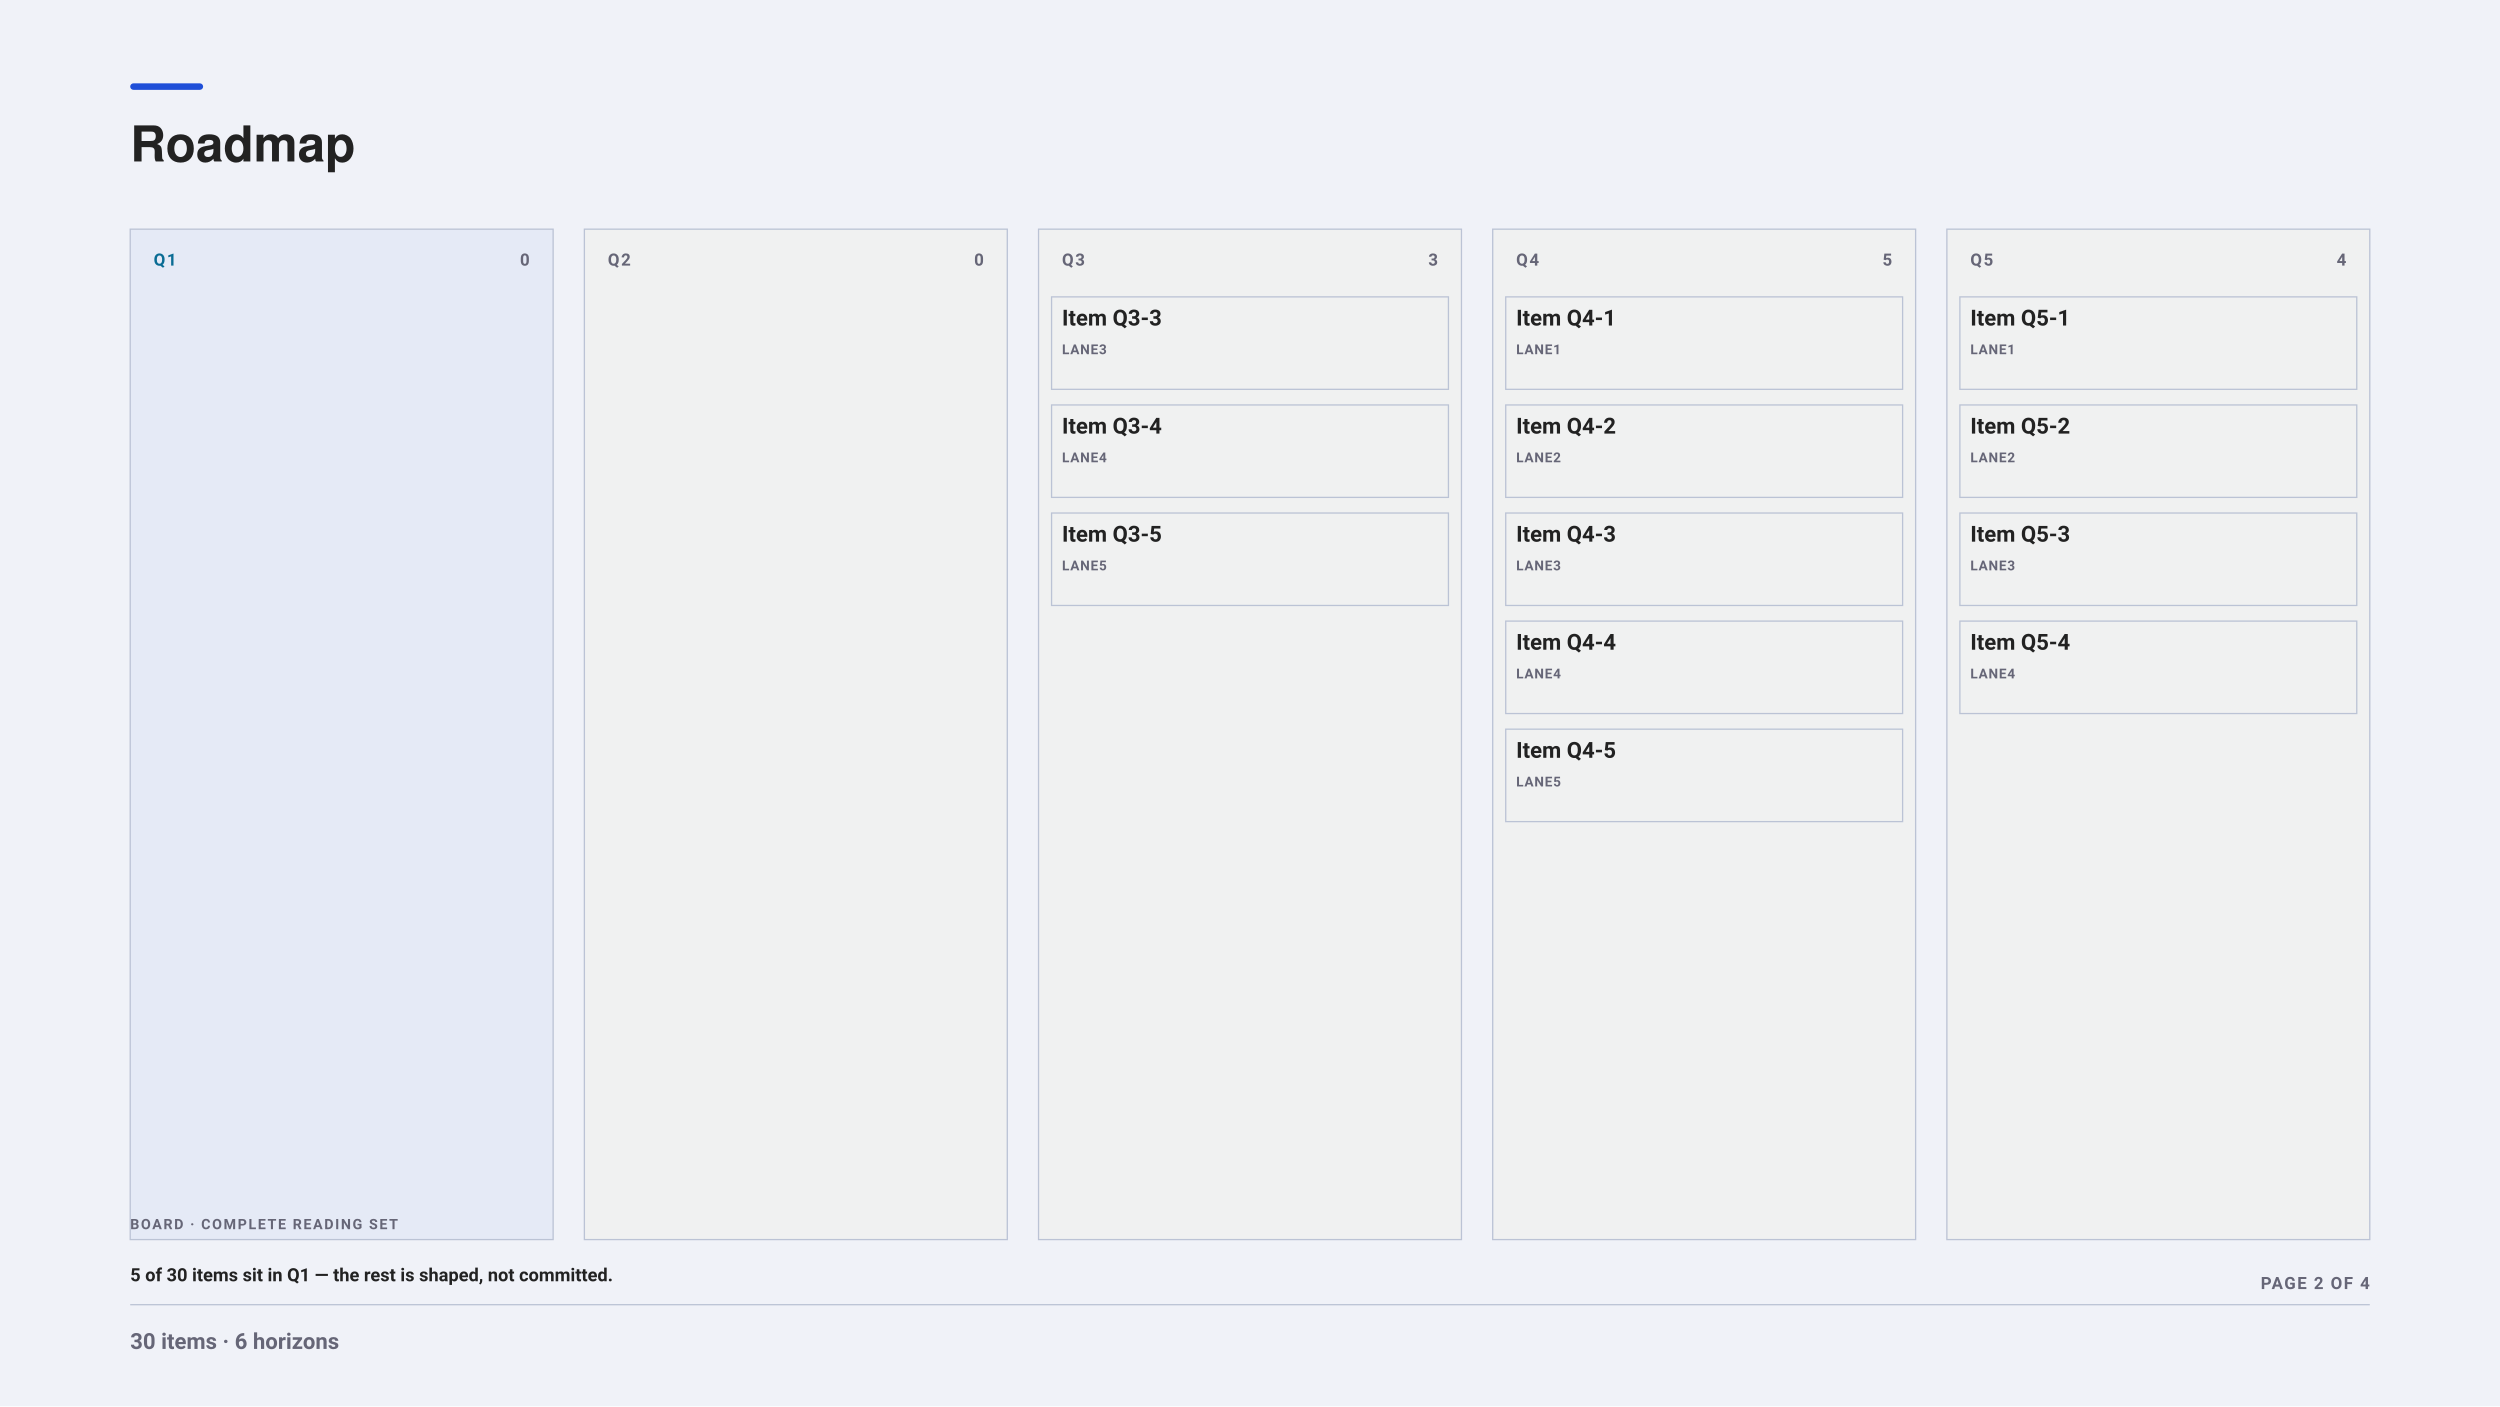
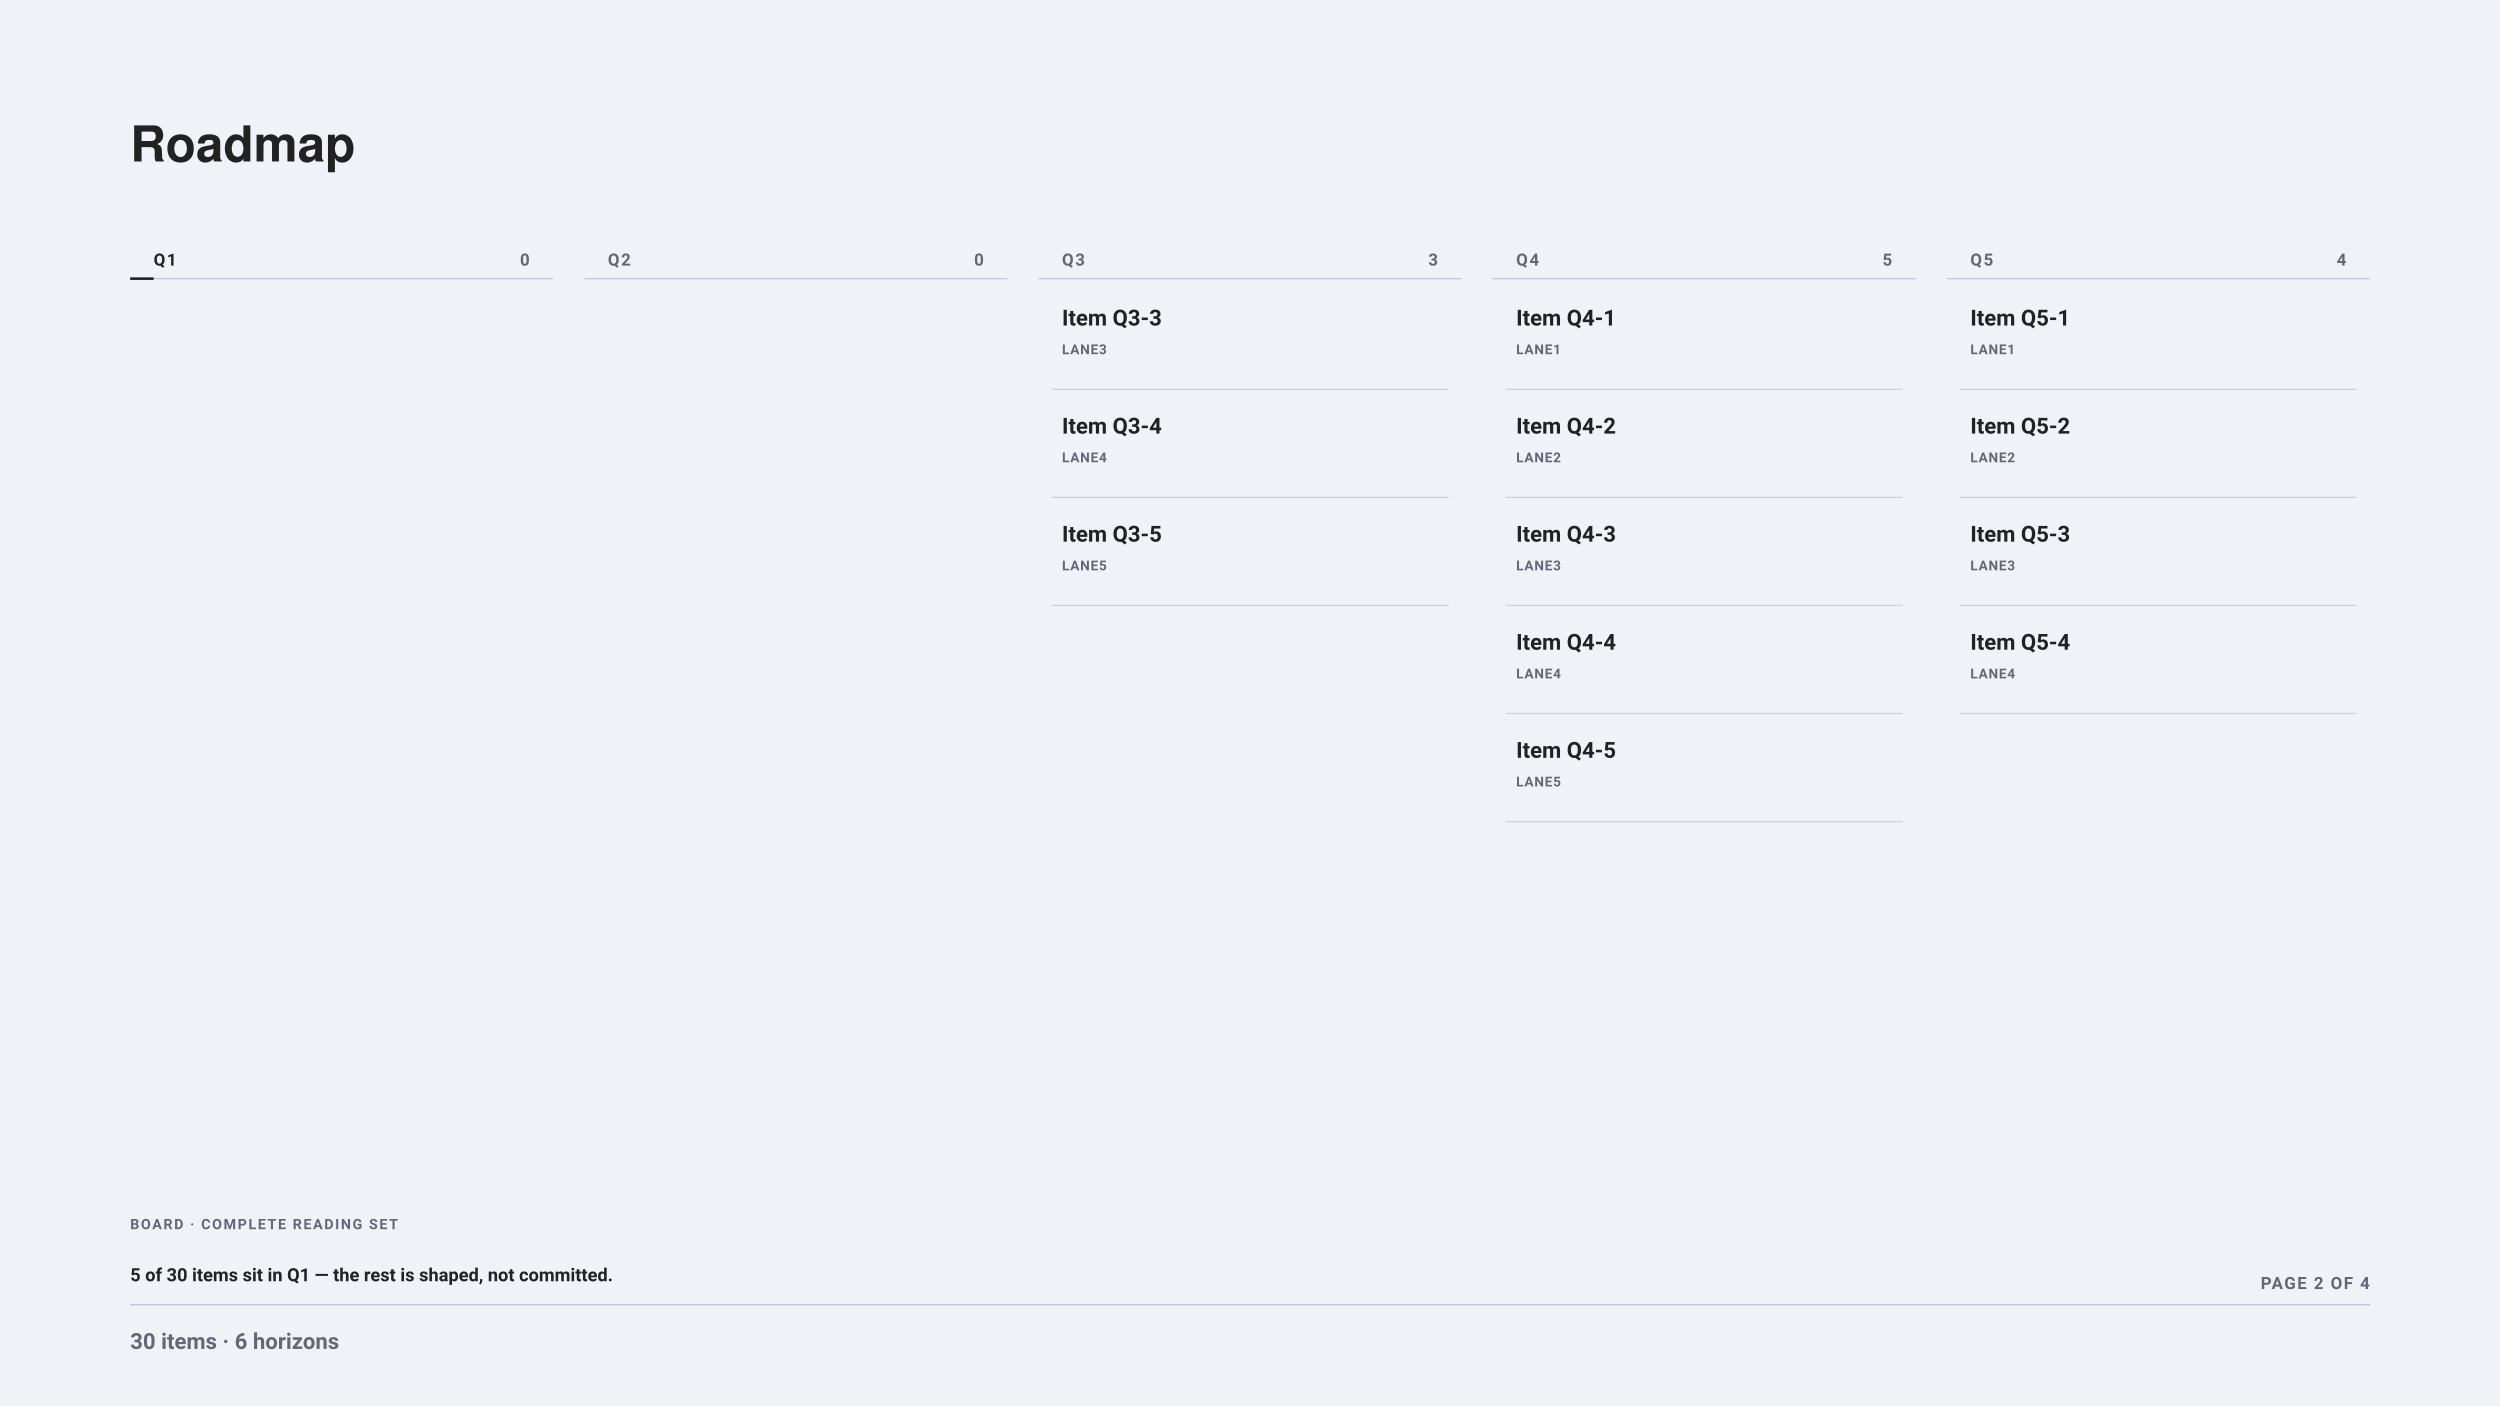
<svg xmlns="http://www.w3.org/2000/svg" width="1920" height="1080" viewBox="0 0 1920 1080" font-family="-apple-system, BlinkMacSystemFont, &quot;Segoe UI&quot;, Roboto, sans-serif">
  <rect x="0" y="0" width="1920" height="1080" fill="#f0f2f8" />
-   <rect x="100" y="64" width="56" height="5" fill="#1F4FD8" rx="2.5" />
  <g font-family="&quot;Helvetica Neue&quot;, Helvetica, &quot;Segoe UI&quot;, Roboto, sans-serif">
    <text x="100" y="124" font-size="38" font-weight="700" fill="#222">Roadmap</text>
  </g>
-   <rect x="100" y="176" width="324.8" height="776" fill="#1F4FD80D" rx="0" stroke="#bbc3d5" stroke-width="1" />
-   <text x="118" y="204" font-size="13" font-weight="700" letter-spacing="1.2" fill="#0A6C94">Q1</text>
+   <text x="118" y="204" font-size="13" font-weight="700" letter-spacing="1.2" fill="#222">Q1</text>
  <text x="406.8" y="204" font-size="13" font-weight="700" text-anchor="end" fill="#667">0</text>
-   <rect x="448.8" y="176" width="324.8" height="776" fill="#f0f1f1" rx="0" stroke="#bbc3d5" stroke-width="1" />
+   <line x1="100" y1="214" x2="424.8" y2="214" stroke="#bbc3d5" stroke-width="1" opacity="0.9" />
+   <line x1="100" y1="214" x2="118" y2="214" stroke="#222" stroke-width="2" opacity="1" />
  <text x="466.8" y="204" font-size="13" font-weight="700" letter-spacing="1.2" fill="#667">Q2</text>
  <text x="755.6" y="204" font-size="13" font-weight="700" text-anchor="end" fill="#667">0</text>
-   <rect x="797.6" y="176" width="324.8" height="776" fill="#f0f1f1" rx="0" stroke="#bbc3d5" stroke-width="1" />
+   <line x1="448.8" y1="214" x2="773.6" y2="214" stroke="#bbc3d5" stroke-width="1" opacity="0.9" />
  <text x="815.6" y="204" font-size="13" font-weight="700" letter-spacing="1.2" fill="#667">Q3</text>
  <text x="1104.4" y="204" font-size="13" font-weight="700" text-anchor="end" fill="#667">3</text>
-   <rect x="807.6" y="228" width="304.8" height="71" fill="#f0f1f1" rx="0" stroke="#bbc3d5" stroke-width="1" />
+   <line x1="797.6" y1="214" x2="1122.4" y2="214" stroke="#bbc3d5" stroke-width="1" opacity="0.9" />
  <text x="815.6" y="250" font-size="17" font-weight="700" fill="#222">Item Q3-3</text>
  <text x="815.6" y="272" font-size="10.5" font-weight="700" letter-spacing="0.55" fill="#667">LANE3</text>
-   <rect x="807.6" y="311" width="304.8" height="71" fill="#f0f1f1" rx="0" stroke="#bbc3d5" stroke-width="1" />
+   <line x1="807.6" y1="299" x2="1112.4" y2="299" stroke="#bbc3d5" stroke-width="1" opacity="0.7" />
  <text x="815.6" y="333" font-size="17" font-weight="700" fill="#222">Item Q3-4</text>
  <text x="815.6" y="355" font-size="10.5" font-weight="700" letter-spacing="0.55" fill="#667">LANE4</text>
-   <rect x="807.6" y="394" width="304.8" height="71" fill="#f0f1f1" rx="0" stroke="#bbc3d5" stroke-width="1" />
+   <line x1="807.6" y1="382" x2="1112.4" y2="382" stroke="#bbc3d5" stroke-width="1" opacity="0.7" />
  <text x="815.6" y="416" font-size="17" font-weight="700" fill="#222">Item Q3-5</text>
  <text x="815.6" y="438" font-size="10.5" font-weight="700" letter-spacing="0.55" fill="#667">LANE5</text>
-   <rect x="1146.4" y="176" width="324.8" height="776" fill="#f0f1f1" rx="0" stroke="#bbc3d5" stroke-width="1" />
+   <line x1="807.6" y1="465" x2="1112.4" y2="465" stroke="#bbc3d5" stroke-width="1" opacity="0.7" />
  <text x="1164.4" y="204" font-size="13" font-weight="700" letter-spacing="1.2" fill="#667">Q4</text>
  <text x="1453.2" y="204" font-size="13" font-weight="700" text-anchor="end" fill="#667">5</text>
-   <rect x="1156.4" y="228" width="304.8" height="71" fill="#f0f1f1" rx="0" stroke="#bbc3d5" stroke-width="1" />
+   <line x1="1146.4" y1="214" x2="1471.2" y2="214" stroke="#bbc3d5" stroke-width="1" opacity="0.9" />
  <text x="1164.4" y="250" font-size="17" font-weight="700" fill="#222">Item Q4-1</text>
  <text x="1164.4" y="272" font-size="10.5" font-weight="700" letter-spacing="0.55" fill="#667">LANE1</text>
-   <rect x="1156.4" y="311" width="304.8" height="71" fill="#f0f1f1" rx="0" stroke="#bbc3d5" stroke-width="1" />
+   <line x1="1156.4" y1="299" x2="1461.2" y2="299" stroke="#bbc3d5" stroke-width="1" opacity="0.7" />
  <text x="1164.4" y="333" font-size="17" font-weight="700" fill="#222">Item Q4-2</text>
  <text x="1164.4" y="355" font-size="10.5" font-weight="700" letter-spacing="0.55" fill="#667">LANE2</text>
-   <rect x="1156.4" y="394" width="304.8" height="71" fill="#f0f1f1" rx="0" stroke="#bbc3d5" stroke-width="1" />
+   <line x1="1156.4" y1="382" x2="1461.2" y2="382" stroke="#bbc3d5" stroke-width="1" opacity="0.7" />
  <text x="1164.4" y="416" font-size="17" font-weight="700" fill="#222">Item Q4-3</text>
  <text x="1164.4" y="438" font-size="10.5" font-weight="700" letter-spacing="0.55" fill="#667">LANE3</text>
-   <rect x="1156.4" y="477" width="304.8" height="71" fill="#f0f1f1" rx="0" stroke="#bbc3d5" stroke-width="1" />
+   <line x1="1156.4" y1="465" x2="1461.2" y2="465" stroke="#bbc3d5" stroke-width="1" opacity="0.7" />
  <text x="1164.4" y="499" font-size="17" font-weight="700" fill="#222">Item Q4-4</text>
  <text x="1164.4" y="521" font-size="10.5" font-weight="700" letter-spacing="0.55" fill="#667">LANE4</text>
-   <rect x="1156.4" y="560" width="304.8" height="71" fill="#f0f1f1" rx="0" stroke="#bbc3d5" stroke-width="1" />
+   <line x1="1156.4" y1="548" x2="1461.2" y2="548" stroke="#bbc3d5" stroke-width="1" opacity="0.7" />
  <text x="1164.4" y="582" font-size="17" font-weight="700" fill="#222">Item Q4-5</text>
  <text x="1164.4" y="604" font-size="10.5" font-weight="700" letter-spacing="0.55" fill="#667">LANE5</text>
-   <rect x="1495.2" y="176" width="324.8" height="776" fill="#f0f1f1" rx="0" stroke="#bbc3d5" stroke-width="1" />
+   <line x1="1156.4" y1="631" x2="1461.2" y2="631" stroke="#bbc3d5" stroke-width="1" opacity="0.7" />
  <text x="1513.2" y="204" font-size="13" font-weight="700" letter-spacing="1.2" fill="#667">Q5</text>
  <text x="1802" y="204" font-size="13" font-weight="700" text-anchor="end" fill="#667">4</text>
-   <rect x="1505.2" y="228" width="304.8" height="71" fill="#f0f1f1" rx="0" stroke="#bbc3d5" stroke-width="1" />
+   <line x1="1495.2" y1="214" x2="1820" y2="214" stroke="#bbc3d5" stroke-width="1" opacity="0.9" />
  <text x="1513.2" y="250" font-size="17" font-weight="700" fill="#222">Item Q5-1</text>
  <text x="1513.2" y="272" font-size="10.5" font-weight="700" letter-spacing="0.55" fill="#667">LANE1</text>
-   <rect x="1505.2" y="311" width="304.8" height="71" fill="#f0f1f1" rx="0" stroke="#bbc3d5" stroke-width="1" />
+   <line x1="1505.2" y1="299" x2="1810" y2="299" stroke="#bbc3d5" stroke-width="1" opacity="0.7" />
  <text x="1513.2" y="333" font-size="17" font-weight="700" fill="#222">Item Q5-2</text>
  <text x="1513.2" y="355" font-size="10.5" font-weight="700" letter-spacing="0.55" fill="#667">LANE2</text>
-   <rect x="1505.2" y="394" width="304.8" height="71" fill="#f0f1f1" rx="0" stroke="#bbc3d5" stroke-width="1" />
+   <line x1="1505.2" y1="382" x2="1810" y2="382" stroke="#bbc3d5" stroke-width="1" opacity="0.7" />
  <text x="1513.2" y="416" font-size="17" font-weight="700" fill="#222">Item Q5-3</text>
  <text x="1513.2" y="438" font-size="10.5" font-weight="700" letter-spacing="0.55" fill="#667">LANE3</text>
-   <rect x="1505.2" y="477" width="304.8" height="71" fill="#f0f1f1" rx="0" stroke="#bbc3d5" stroke-width="1" />
+   <line x1="1505.2" y1="465" x2="1810" y2="465" stroke="#bbc3d5" stroke-width="1" opacity="0.7" />
  <text x="1513.2" y="499" font-size="17" font-weight="700" fill="#222">Item Q5-4</text>
  <text x="1513.2" y="521" font-size="10.5" font-weight="700" letter-spacing="0.55" fill="#667">LANE4</text>
+   <line x1="1505.2" y1="548" x2="1810" y2="548" stroke="#bbc3d5" stroke-width="1" opacity="0.7" />
  <text x="100" y="944" font-size="11" font-weight="700" letter-spacing="1.2" fill="#667">BOARD · COMPLETE READING SET</text>
  <text x="100" y="984" font-size="14" font-weight="600" fill="#222">5 of 30 items sit in Q1 — the rest is shaped, not committed.</text>
  <text x="1820" y="990" font-size="13" font-weight="700" letter-spacing="1.1" text-anchor="end" fill="#667">PAGE 2 OF 4</text>
  <line x1="100" y1="1002" x2="1820" y2="1002" stroke="#bbc3d5" stroke-width="1" opacity="1" />
  <text x="100" y="1036" font-size="17" font-weight="600" fill="#667">30 items · 6 horizons</text>
</svg>
